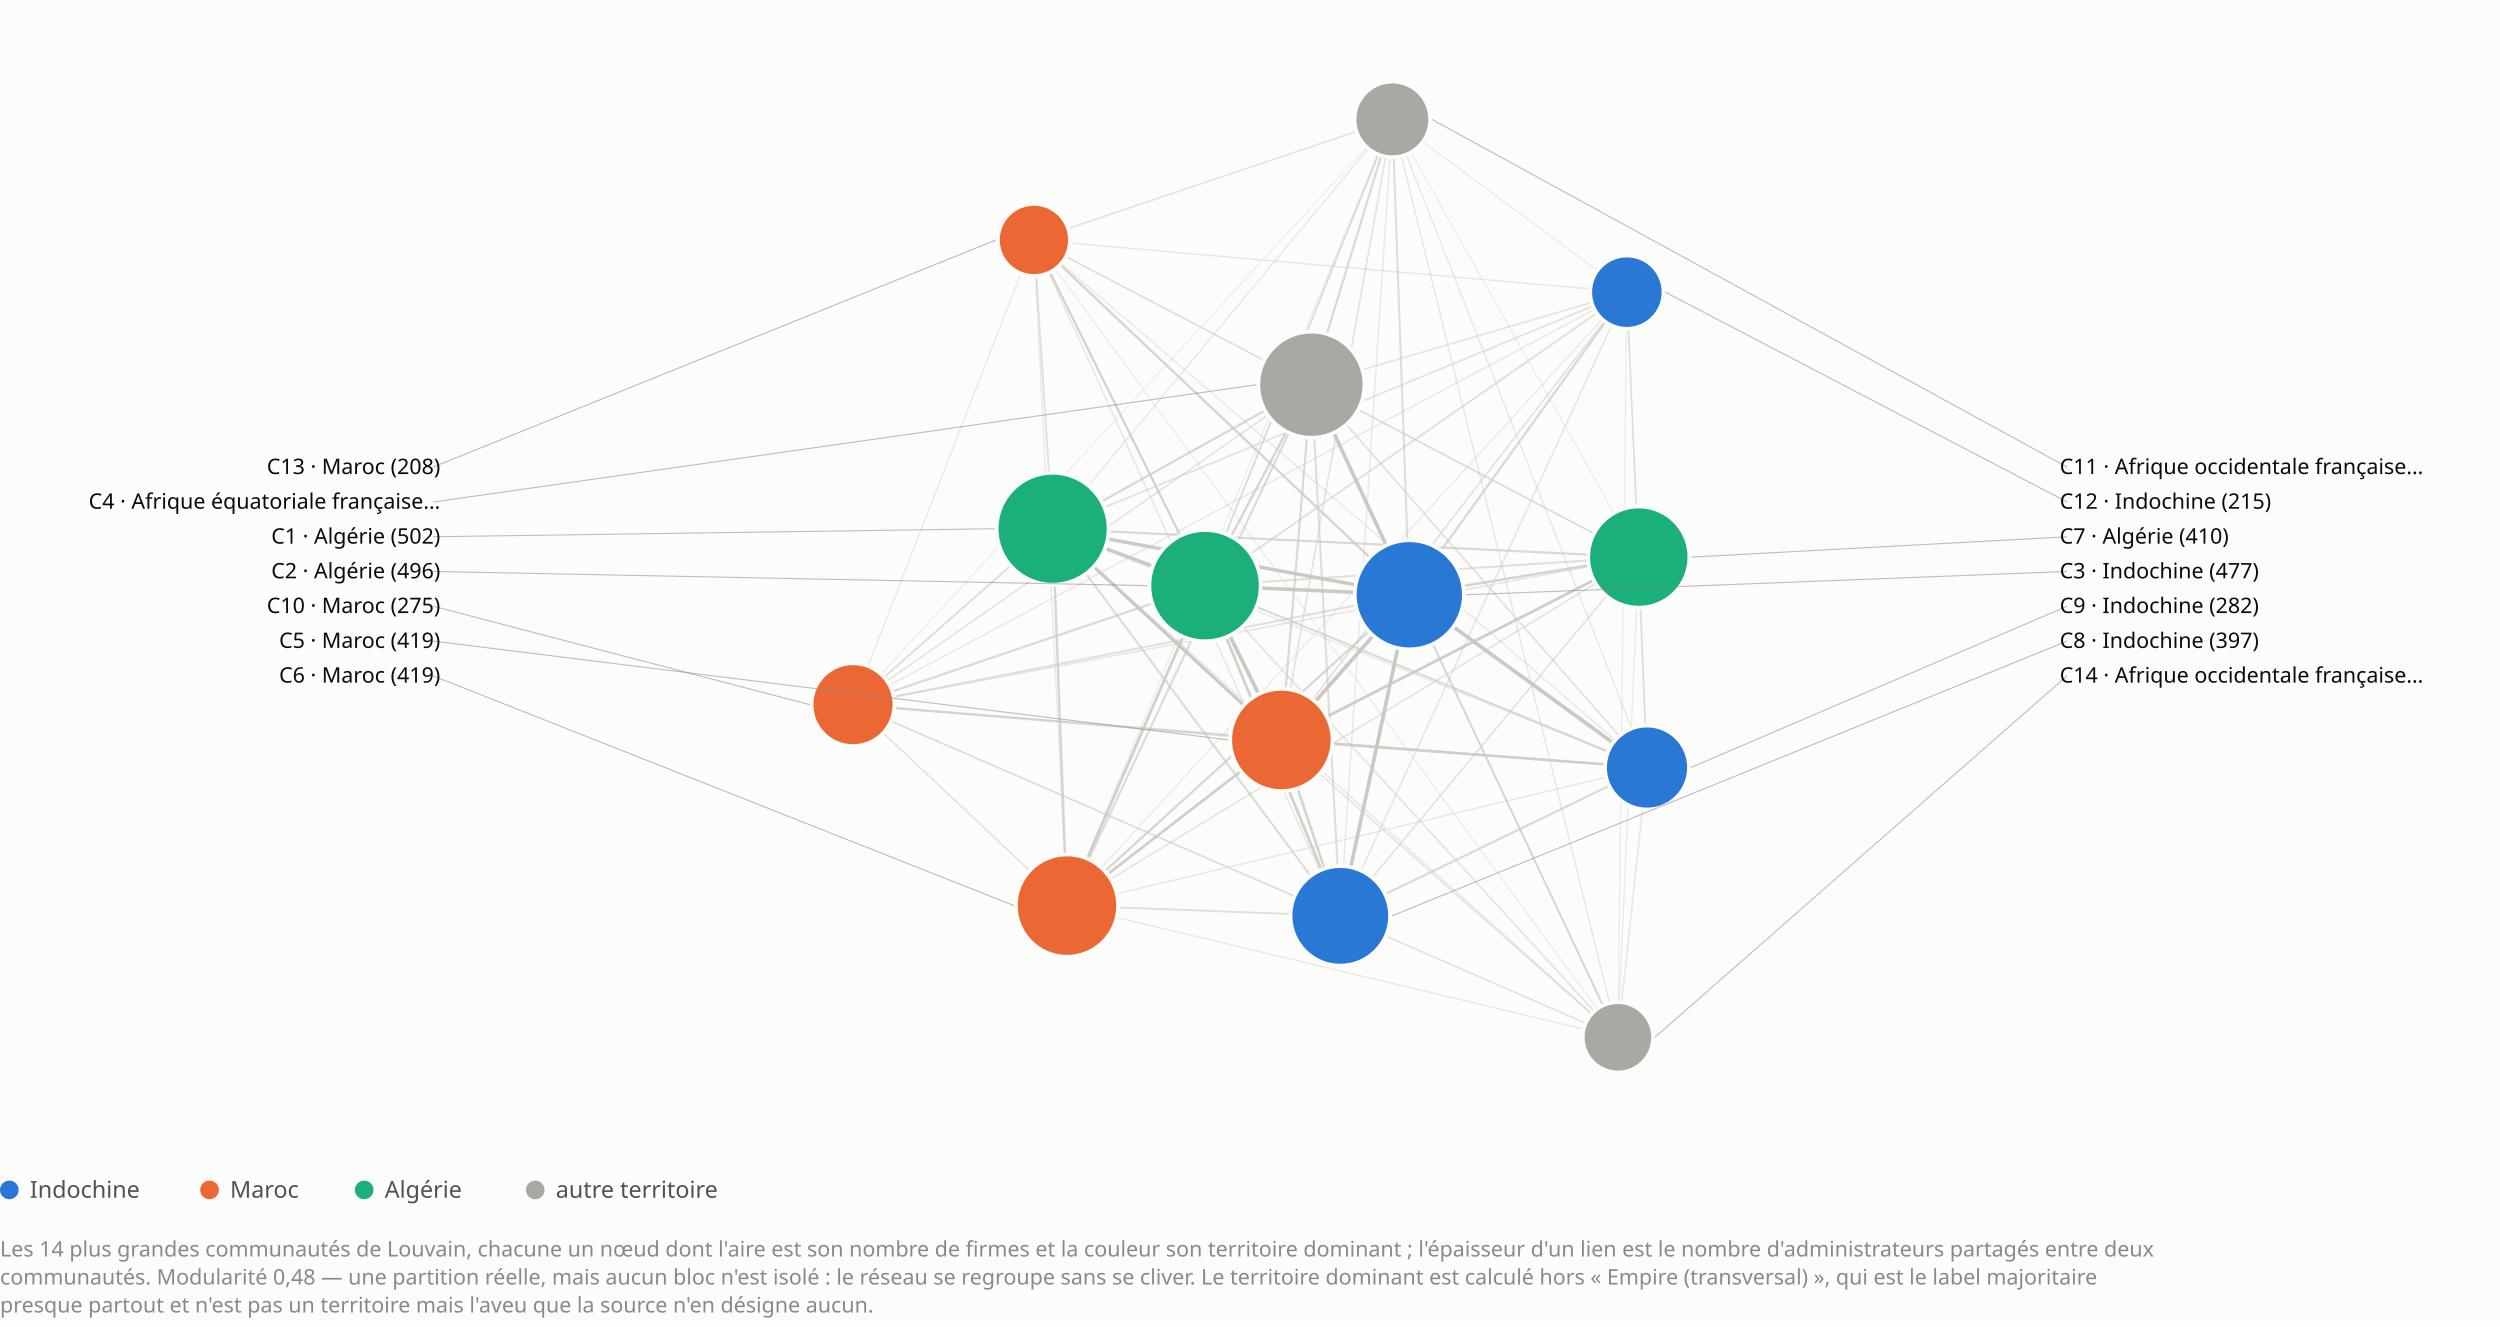
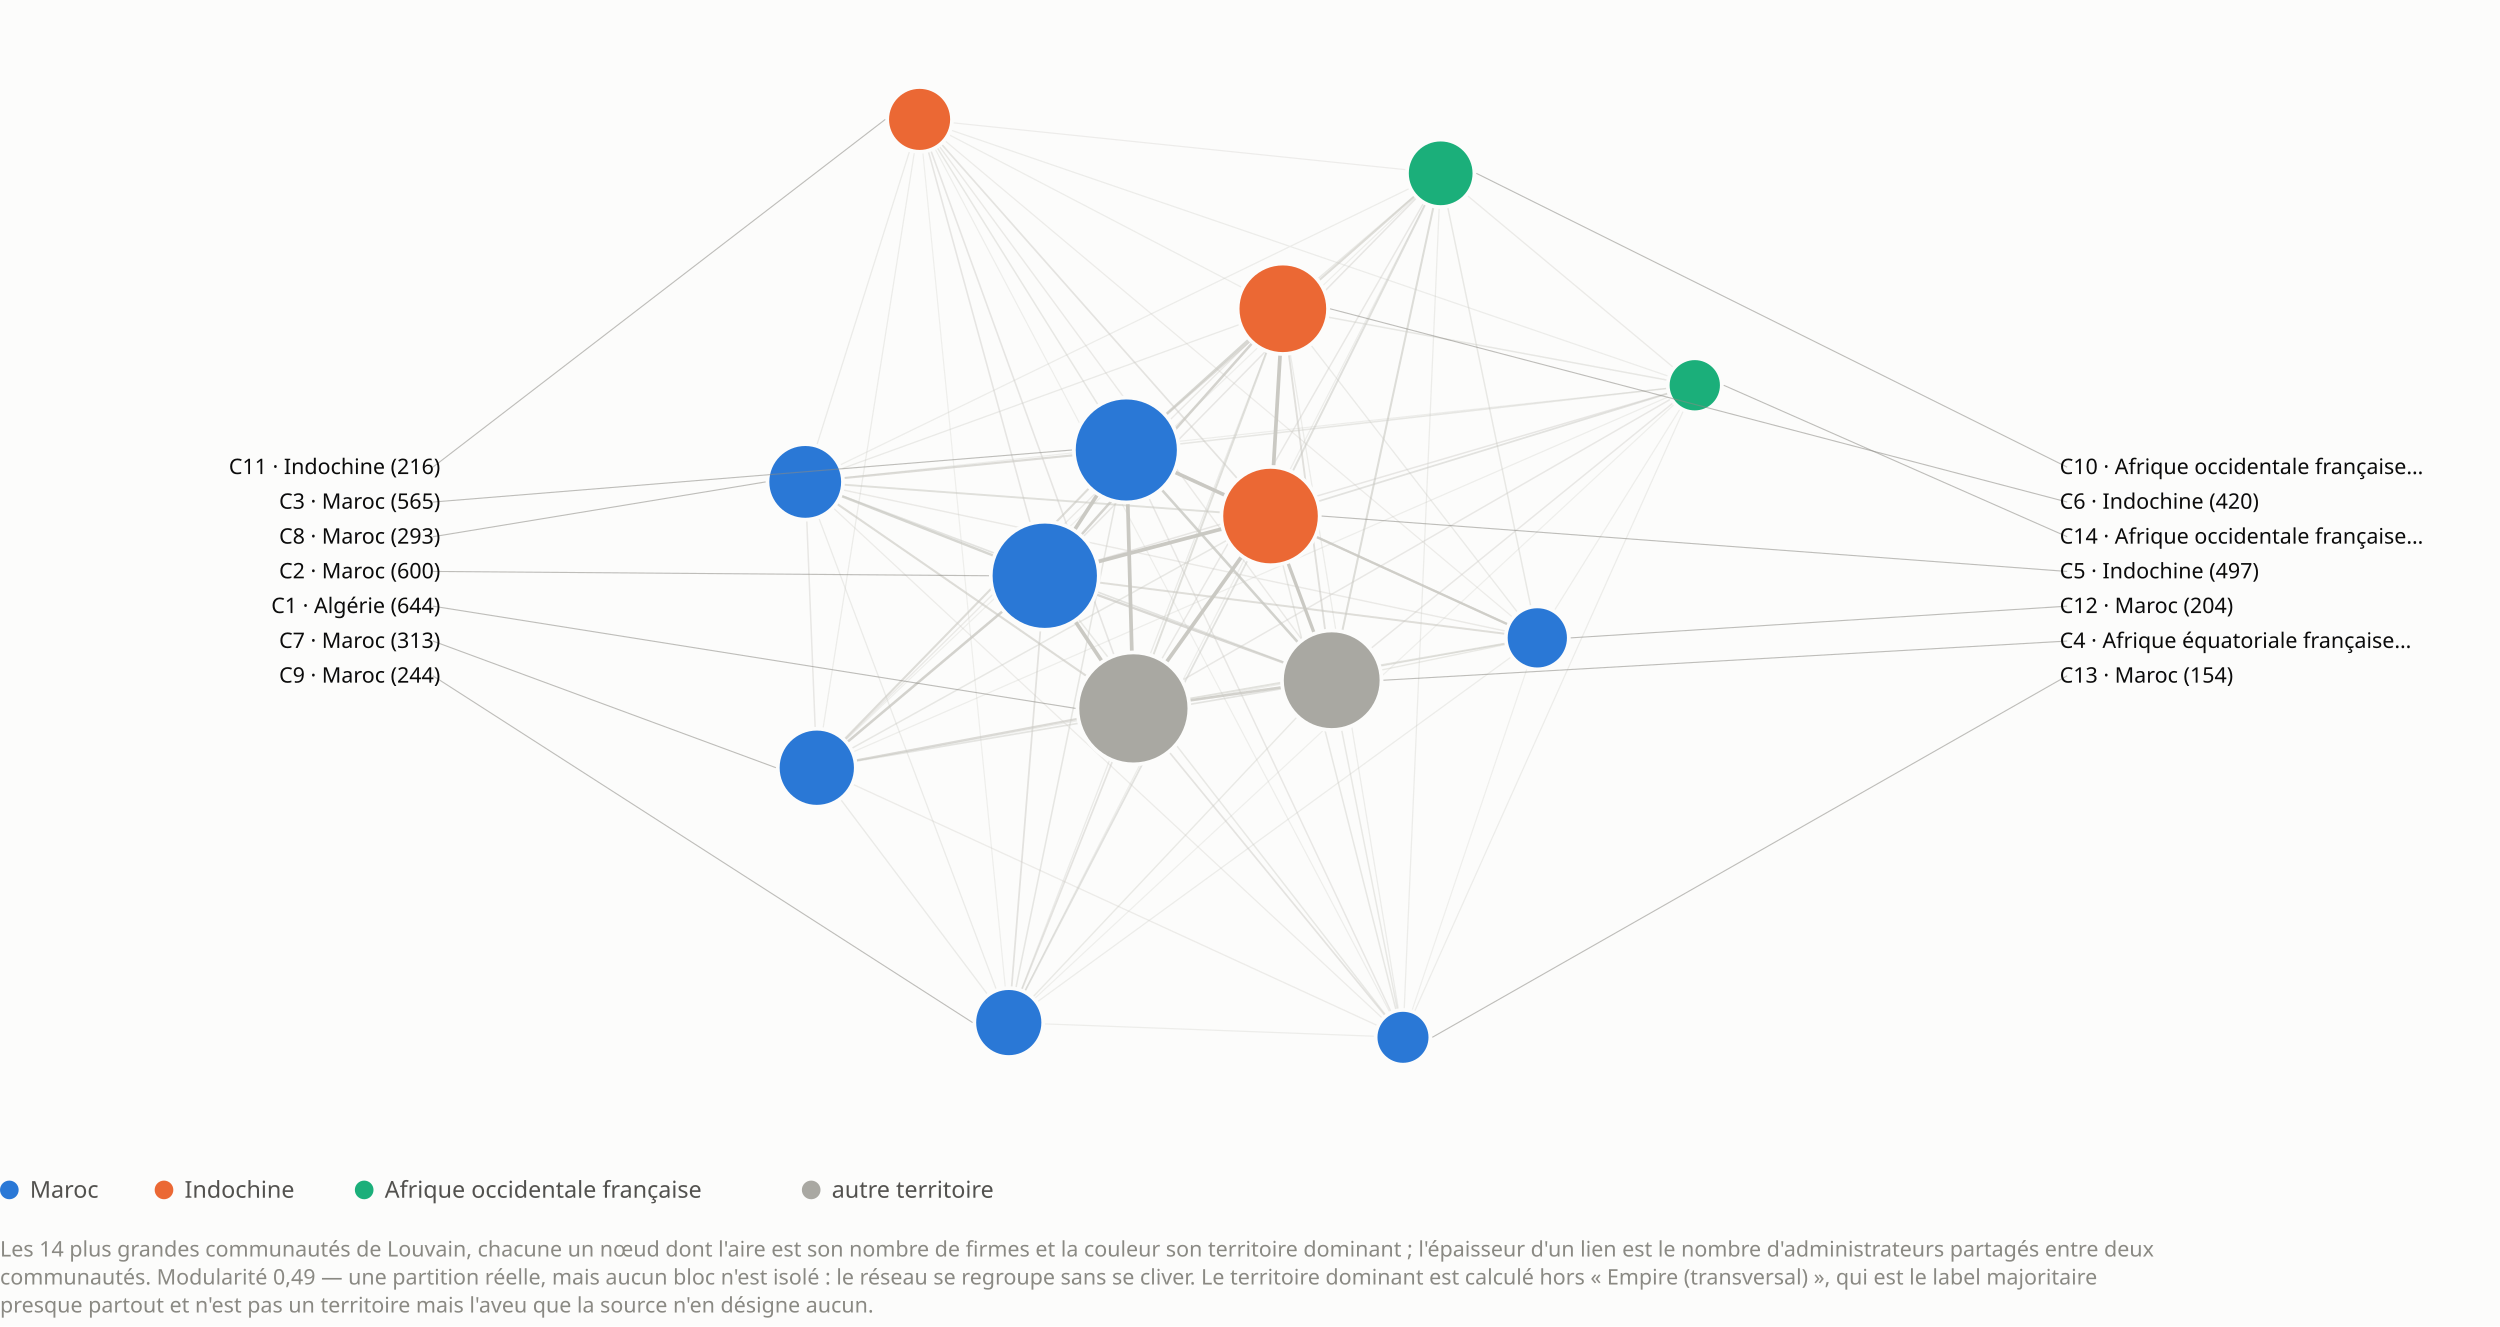
<svg xmlns="http://www.w3.org/2000/svg" viewBox="0 0 1340 711" width="1340" height="711" role="img" aria-label="Ossature entre communautés">
  <rect width="1340" height="711" fill="#fcfcfb" />
  <g stroke="#c9c8c2" fill="none">
-     <path d="M564.2 283.4L645.9 313.9" stroke-width="1.84" stroke-opacity="0.992" />
-     <path d="M564.2 283.4L755.4 318.8" stroke-width="1.85" stroke-opacity="0.992" />
-     <path d="M564.2 283.4L702.9 206.2" stroke-width="1.23" stroke-opacity="0.687" />
-     <path d="M564.2 283.4L686.8 396.6" stroke-width="1.71" stroke-opacity="0.992" />
-     <path d="M564.2 283.4L571.9 485.4" stroke-width="1.29" stroke-opacity="0.732" />
-     <path d="M564.2 283.4L878.4 298.6" stroke-width="1.21" stroke-opacity="0.673" />
-     <path d="M564.2 283.4L718.4 490.9" stroke-width="1.13" stroke-opacity="0.618" />
-     <path d="M564.2 283.4L882.8 411.4" stroke-width="0.77" stroke-opacity="0.371" />
-     <path d="M564.2 283.4L457.2 377.7" stroke-width="1.06" stroke-opacity="0.574" />
-     <path d="M564.2 283.4L746.3 64.0" stroke-width="0.80" stroke-opacity="0.391" />
-     <path d="M564.2 283.4L872.0 156.6" stroke-width="0.97" stroke-opacity="0.511" />
-     <path d="M564.2 283.4L554.2 128.6" stroke-width="1.01" stroke-opacity="0.536" />
-     <path d="M564.2 283.4L867.2 556.0M571.9 485.4L882.8 411.4" stroke-width="0.81" stroke-opacity="0.402" />
-     <path d="M645.9 313.9L755.4 318.8" stroke-width="1.91" stroke-opacity="0.992" />
-     <path d="M645.9 313.9L702.9 206.2" stroke-width="1.30" stroke-opacity="0.736" />
-     <path d="M645.9 313.9L686.8 396.6M755.4 318.8L686.8 396.6M755.4 318.8L882.8 411.4" stroke-width="2.00" stroke-opacity="0.992" />
-     <path d="M645.9 313.9L571.9 485.4M686.8 396.6L571.9 485.4" stroke-width="1.48" stroke-opacity="0.861" />
-     <path d="M645.9 313.9L878.4 298.6" stroke-width="1.06" stroke-opacity="0.573" />
-     <path d="M645.9 313.9L718.4 490.9" stroke-width="1.47" stroke-opacity="0.851" />
-     <path d="M645.9 313.9L882.8 411.4" stroke-width="1.17" stroke-opacity="0.645" />
-     <path d="M645.9 313.9L457.2 377.7M702.9 206.2L686.8 396.6" stroke-width="1.19" stroke-opacity="0.662" />
-     <path d="M645.9 313.9L746.3 64.0" stroke-width="1.10" stroke-opacity="0.597" />
-     <path d="M645.9 313.9L872.0 156.6M755.4 318.8L867.2 556.0" stroke-width="1.03" stroke-opacity="0.553" />
-     <path d="M645.9 313.9L554.2 128.6" stroke-width="1.16" stroke-opacity="0.640" />
-     <path d="M645.9 313.9L867.2 556.0" stroke-width="0.91" stroke-opacity="0.467" />
-     <path d="M755.4 318.8L702.9 206.2" stroke-width="1.97" stroke-opacity="0.992" />
-     <path d="M755.4 318.8L571.9 485.4" stroke-width="1.24" stroke-opacity="0.696" />
-     <path d="M755.4 318.8L878.4 298.6" stroke-width="1.35" stroke-opacity="0.768" />
-     <path d="M755.4 318.8L718.4 490.9" stroke-width="1.95" stroke-opacity="0.992" />
-     <path d="M755.4 318.8L457.2 377.7" stroke-width="1.04" stroke-opacity="0.560" />
-     <path d="M755.4 318.8L746.3 64.0" stroke-width="1.09" stroke-opacity="0.590" />
-     <path d="M755.4 318.8L872.0 156.6" stroke-width="1.24" stroke-opacity="0.695" />
-     <path d="M755.4 318.8L554.2 128.6" stroke-width="1.30" stroke-opacity="0.738" />
-     <path d="M702.9 206.2L571.9 485.4" stroke-width="1.17" stroke-opacity="0.648" />
-     <path d="M702.9 206.2L878.4 298.6" stroke-width="0.90" stroke-opacity="0.462" />
-     <path d="M702.9 206.2L718.4 490.9" stroke-width="1.10" stroke-opacity="0.601" />
-     <path d="M702.9 206.2L882.8 411.4" stroke-width="0.97" stroke-opacity="0.507" />
-     <path d="M702.9 206.2L457.2 377.7M686.8 396.6L746.3 64.0" stroke-width="0.91" stroke-opacity="0.471" />
-     <path d="M702.9 206.2L746.3 64.0" stroke-width="1.19" stroke-opacity="0.663" />
-     <path d="M702.9 206.2L872.0 156.6" stroke-width="0.90" stroke-opacity="0.459" />
-     <path d="M702.9 206.2L554.2 128.6" stroke-width="0.81" stroke-opacity="0.398" />
-     <path d="M702.9 206.2L867.2 556.0" stroke-width="0.88" stroke-opacity="0.446" />
-     <path d="M686.8 396.6L878.4 298.6" stroke-width="1.51" stroke-opacity="0.879" />
-     <path d="M686.8 396.6L718.4 490.9" stroke-width="1.36" stroke-opacity="0.774" />
-     <path d="M686.8 396.6L882.8 411.4" stroke-width="1.45" stroke-opacity="0.836" />
-     <path d="M686.8 396.6L457.2 377.7" stroke-width="1.25" stroke-opacity="0.702" />
-     <path d="M686.8 396.6L872.0 156.6" stroke-width="0.95" stroke-opacity="0.499" />
-     <path d="M686.8 396.6L554.2 128.6" stroke-width="1.01" stroke-opacity="0.535" />
-     <path d="M686.8 396.6L867.2 556.0" stroke-width="0.89" stroke-opacity="0.457" />
-     <path d="M571.9 485.4L878.4 298.6" stroke-width="0.91" stroke-opacity="0.470" />
-     <path d="M571.9 485.4L718.4 490.9" stroke-width="1.02" stroke-opacity="0.545" />
-     <path d="M571.9 485.4L457.2 377.7" stroke-width="0.90" stroke-opacity="0.465" />
-     <path d="M571.9 485.4L746.3 64.0" stroke-width="0.69" stroke-opacity="0.319" />
-     <path d="M571.9 485.4L872.0 156.6" stroke-width="0.77" stroke-opacity="0.370" />
-     <path d="M571.9 485.4L554.2 128.6M878.4 298.6L554.2 128.6" stroke-width="0.75" stroke-opacity="0.360" />
-     <path d="M571.9 485.4L867.2 556.0M878.4 298.6L872.0 156.6" stroke-width="0.77" stroke-opacity="0.372" />
-     <path d="M878.4 298.6L718.4 490.9" stroke-width="0.92" stroke-opacity="0.473" />
-     <path d="M878.4 298.6L882.8 411.4" stroke-width="0.81" stroke-opacity="0.401" />
-     <path d="M878.4 298.6L457.2 377.7" stroke-width="0.86" stroke-opacity="0.432" />
-     <path d="M878.4 298.6L746.3 64.0" stroke-width="0.69" stroke-opacity="0.321" />
-     <path d="M878.4 298.6L867.2 556.0" stroke-width="0.74" stroke-opacity="0.354" />
-     <path d="M718.4 490.9L882.8 411.4" stroke-width="1.20" stroke-opacity="0.664" />
-     <path d="M718.4 490.9L457.2 377.7" stroke-width="0.92" stroke-opacity="0.472" />
-     <path d="M718.4 490.9L746.3 64.0M882.8 411.4L554.2 128.6" stroke-width="0.80" stroke-opacity="0.394" />
-     <path d="M718.4 490.9L872.0 156.6" stroke-width="0.85" stroke-opacity="0.430" />
-     <path d="M718.4 490.9L554.2 128.6" stroke-width="0.84" stroke-opacity="0.420" />
-     <path d="M718.4 490.9L867.2 556.0" stroke-width="0.78" stroke-opacity="0.378" />
-     <path d="M882.8 411.4L457.2 377.7" stroke-width="0.73" stroke-opacity="0.344" />
-     <path d="M882.8 411.4L746.3 64.0M872.0 156.6L554.2 128.6" stroke-width="0.80" stroke-opacity="0.393" />
-     <path d="M882.8 411.4L872.0 156.6M457.2 377.7L872.0 156.6M746.3 64.0L867.2 556.0" stroke-width="0.80" stroke-opacity="0.392" />
-     <path d="M882.8 411.4L867.2 556.0" stroke-width="0.84" stroke-opacity="0.422" />
-     <path d="M457.2 377.7L746.3 64.0" stroke-width="0.65" stroke-opacity="0.292" />
-     <path d="M457.2 377.7L554.2 128.6" stroke-width="0.77" stroke-opacity="0.373" />
-     <path d="M457.2 377.7L867.2 556.0" stroke-width="0.67" stroke-opacity="0.307" />
-     <path d="M746.3 64.0L872.0 156.6" stroke-width="0.73" stroke-opacity="0.343" />
-     <path d="M746.3 64.0L554.2 128.6" stroke-width="0.96" stroke-opacity="0.501" />
-     <path d="M872.0 156.6L867.2 556.0" stroke-width="0.70" stroke-opacity="0.322" />
-     <path d="M554.2 128.6L867.2 556.0" stroke-width="0.70" stroke-opacity="0.323" />
+     <path d="M607.5 379.7L560.0 308.6M607.5 379.7L603.7 241.2M607.5 379.7L681.0 276.6M560.0 308.6L603.7 241.2M560.0 308.6L681.0 276.6M681.0 276.6L687.6 165.5" stroke-width="2.00" stroke-opacity="0.992" />
+     <path d="M607.5 379.7L713.8 364.6" stroke-width="1.40" stroke-opacity="0.803" />
+     <path d="M607.5 379.7L687.6 165.5" stroke-width="1.03" stroke-opacity="0.549" />
+     <path d="M607.5 379.7L437.8 411.5" stroke-width="1.18" stroke-opacity="0.651" />
+     <path d="M607.5 379.7L431.6 258.3" stroke-width="1.12" stroke-opacity="0.610" />
+     <path d="M607.5 379.7L540.7 548.1M607.5 379.7L752.0 556.0" stroke-width="0.91" stroke-opacity="0.472" />
+     <path d="M607.5 379.7L772.2 92.9" stroke-width="0.79" stroke-opacity="0.388" />
+     <path d="M607.5 379.7L492.9 64.0" stroke-width="0.86" stroke-opacity="0.433" />
+     <path d="M607.5 379.7L824.0 341.9" stroke-width="0.97" stroke-opacity="0.513" />
+     <path d="M607.5 379.7L908.4 206.5M713.8 364.6L908.4 206.5" stroke-width="0.80" stroke-opacity="0.393" />
+     <path d="M560.0 308.6L713.8 364.6" stroke-width="1.25" stroke-opacity="0.699" />
+     <path d="M560.0 308.6L687.6 165.5" stroke-width="1.36" stroke-opacity="0.780" />
+     <path d="M560.0 308.6L437.8 411.5" stroke-width="1.38" stroke-opacity="0.790" />
+     <path d="M560.0 308.6L431.6 258.3" stroke-width="1.30" stroke-opacity="0.738" />
+     <path d="M560.0 308.6L540.7 548.1" stroke-width="0.94" stroke-opacity="0.492" />
+     <path d="M560.0 308.6L772.2 92.9" stroke-width="0.81" stroke-opacity="0.403" />
+     <path d="M560.0 308.6L492.9 64.0" stroke-width="0.85" stroke-opacity="0.428" />
+     <path d="M560.0 308.6L824.0 341.9" stroke-width="1.06" stroke-opacity="0.575" />
+     <path d="M560.0 308.6L752.0 556.0M772.2 92.9L824.0 341.9" stroke-width="0.80" stroke-opacity="0.390" />
+     <path d="M560.0 308.6L908.4 206.5" stroke-width="0.82" stroke-opacity="0.408" />
+     <path d="M603.7 241.2L713.8 364.6" stroke-width="1.40" stroke-opacity="0.807" />
+     <path d="M603.7 241.2L681.0 276.6" stroke-width="1.96" stroke-opacity="0.992" />
+     <path d="M603.7 241.2L687.6 165.5" stroke-width="1.27" stroke-opacity="0.718" />
+     <path d="M603.7 241.2L437.8 411.5" stroke-width="1.12" stroke-opacity="0.616" />
+     <path d="M603.7 241.2L431.6 258.3" stroke-width="1.15" stroke-opacity="0.635" />
+     <path d="M603.7 241.2L540.7 548.1" stroke-width="0.84" stroke-opacity="0.419" />
+     <path d="M603.7 241.2L772.2 92.9" stroke-width="1.10" stroke-opacity="0.600" />
+     <path d="M603.7 241.2L492.9 64.0M687.6 165.5L908.4 206.5" stroke-width="0.81" stroke-opacity="0.399" />
+     <path d="M603.7 241.2L824.0 341.9" stroke-width="1.26" stroke-opacity="0.706" />
+     <path d="M603.7 241.2L752.0 556.0" stroke-width="0.80" stroke-opacity="0.392" />
+     <path d="M603.7 241.2L908.4 206.5M681.0 276.6L437.8 411.5" stroke-width="0.82" stroke-opacity="0.409" />
+     <path d="M713.8 364.6L681.0 276.6" stroke-width="1.78" stroke-opacity="0.992" />
+     <path d="M713.8 364.6L687.6 165.5" stroke-width="1.00" stroke-opacity="0.532" />
+     <path d="M713.8 364.6L437.8 411.5" stroke-width="0.89" stroke-opacity="0.454" />
+     <path d="M713.8 364.6L431.6 258.3" stroke-width="0.90" stroke-opacity="0.465" />
+     <path d="M713.8 364.6L540.7 548.1M687.6 165.5L772.2 92.9" stroke-width="0.76" stroke-opacity="0.364" />
+     <path d="M713.8 364.6L772.2 92.9" stroke-width="1.09" stroke-opacity="0.594" />
+     <path d="M713.8 364.6L492.9 64.0M431.6 258.3L824.0 341.9" stroke-width="0.76" stroke-opacity="0.363" />
+     <path d="M713.8 364.6L824.0 341.9" stroke-width="0.77" stroke-opacity="0.374" />
+     <path d="M713.8 364.6L752.0 556.0" stroke-width="0.80" stroke-opacity="0.394" />
+     <path d="M681.0 276.6L431.6 258.3" stroke-width="1.03" stroke-opacity="0.548" />
+     <path d="M681.0 276.6L540.7 548.1M681.0 276.6L908.4 206.5" stroke-width="0.94" stroke-opacity="0.489" />
+     <path d="M681.0 276.6L772.2 92.9" stroke-width="1.02" stroke-opacity="0.545" />
+     <path d="M681.0 276.6L492.9 64.0" stroke-width="0.91" stroke-opacity="0.467" />
+     <path d="M681.0 276.6L824.0 341.9" stroke-width="1.13" stroke-opacity="0.620" />
+     <path d="M681.0 276.6L752.0 556.0" stroke-width="0.81" stroke-opacity="0.400" />
+     <path d="M687.6 165.5L437.8 411.5" stroke-width="0.74" stroke-opacity="0.353" />
+     <path d="M687.6 165.5L431.6 258.3" stroke-width="0.72" stroke-opacity="0.341" />
+     <path d="M687.6 165.5L540.7 548.1" stroke-width="0.71" stroke-opacity="0.330" />
+     <path d="M687.6 165.5L492.9 64.0" stroke-width="0.67" stroke-opacity="0.306" />
+     <path d="M687.6 165.5L824.0 341.9M437.8 411.5L540.7 548.1" stroke-width="0.73" stroke-opacity="0.346" />
+     <path d="M687.6 165.5L752.0 556.0" stroke-width="0.68" stroke-opacity="0.310" />
+     <path d="M437.8 411.5L431.6 258.3" stroke-width="0.81" stroke-opacity="0.397" />
+     <path d="M437.8 411.5L772.2 92.9M540.7 548.1L492.9 64.0" stroke-width="0.64" stroke-opacity="0.285" />
+     <path d="M437.8 411.5L492.9 64.0" stroke-width="0.67" stroke-opacity="0.307" />
+     <path d="M437.8 411.5L824.0 341.9M772.2 92.9L752.0 556.0" stroke-width="0.69" stroke-opacity="0.315" />
+     <path d="M437.8 411.5L752.0 556.0" stroke-width="0.71" stroke-opacity="0.328" />
+     <path d="M437.8 411.5L908.4 206.5M540.7 548.1L772.2 92.9" stroke-width="0.66" stroke-opacity="0.295" />
+     <path d="M431.6 258.3L540.7 548.1" stroke-width="0.70" stroke-opacity="0.322" />
+     <path d="M431.6 258.3L772.2 92.9M492.9 64.0L908.4 206.5" stroke-width="0.67" stroke-opacity="0.301" />
+     <path d="M431.6 258.3L492.9 64.0" stroke-width="0.70" stroke-opacity="0.321" />
+     <path d="M431.6 258.3L752.0 556.0" stroke-width="0.69" stroke-opacity="0.318" />
+     <path d="M431.6 258.3L908.4 206.5" stroke-width="0.64" stroke-opacity="0.286" />
+     <path d="M540.7 548.1L824.0 341.9" stroke-width="0.68" stroke-opacity="0.312" />
+     <path d="M540.7 548.1L752.0 556.0" stroke-width="0.66" stroke-opacity="0.294" />
+     <path d="M540.7 548.1L908.4 206.5" stroke-width="0.64" stroke-opacity="0.281" />
+     <path d="M772.2 92.9L492.9 64.0" stroke-width="0.65" stroke-opacity="0.293" />
+     <path d="M772.2 92.9L908.4 206.5" stroke-width="0.72" stroke-opacity="0.338" />
+     <path d="M492.9 64.0L824.0 341.9" stroke-width="0.68" stroke-opacity="0.313" />
+     <path d="M492.9 64.0L752.0 556.0" stroke-width="0.64" stroke-opacity="0.282" />
+     <path d="M824.0 341.9L752.0 556.0" stroke-width="0.63" stroke-opacity="0.276" />
+     <path d="M824.0 341.9L908.4 206.5" stroke-width="0.66" stroke-opacity="0.296" />
+     <path d="M752.0 556.0L908.4 206.5" stroke-width="0.66" stroke-opacity="0.297" />
  </g>
  <g>
-     <circle class="nd" data-id="C1" cx="564.2" cy="283.4" r="30.00" fill="#1baf7a" stroke="#fcfcfb" stroke-width="2" />
-     <circle class="nd" data-id="C2" cx="645.9" cy="313.9" r="29.82" fill="#1baf7a" stroke="#fcfcfb" stroke-width="2" />
-     <circle class="nd" data-id="C3" cx="755.4" cy="318.8" r="29.24" fill="#2a78d6" stroke="#fcfcfb" stroke-width="2" />
-     <circle class="nd" data-id="C4" cx="702.9" cy="206.2" r="28.44" fill="#a9a8a2" stroke="#fcfcfb" stroke-width="2" />
-     <circle class="nd" data-id="C5" cx="686.8" cy="396.6" r="27.41" fill="#eb6834" stroke="#fcfcfb" stroke-width="2" />
-     <circle class="nd" data-id="C6" cx="571.9" cy="485.4" r="27.41" fill="#eb6834" stroke="#fcfcfb" stroke-width="2" />
-     <circle class="nd" data-id="C7" cx="878.4" cy="298.6" r="27.11" fill="#1baf7a" stroke="#fcfcfb" stroke-width="2" />
-     <circle class="nd" data-id="C8" cx="718.4" cy="490.9" r="26.68" fill="#2a78d6" stroke="#fcfcfb" stroke-width="2" />
-     <circle class="nd" data-id="C9" cx="882.8" cy="411.4" r="22.49" fill="#2a78d6" stroke="#fcfcfb" stroke-width="2" />
-     <circle class="nd" data-id="C10" cx="457.2" cy="377.7" r="22.20" fill="#eb6834" stroke="#fcfcfb" stroke-width="2" />
-     <circle class="nd" data-id="C11" cx="746.3" cy="64.0" r="20.26" fill="#a9a8a2" stroke="#fcfcfb" stroke-width="2" />
-     <circle class="nd" data-id="C12" cx="872.0" cy="156.6" r="19.63" fill="#2a78d6" stroke="#fcfcfb" stroke-width="2" />
-     <circle class="nd" data-id="C13" cx="554.2" cy="128.6" r="19.31" fill="#eb6834" stroke="#fcfcfb" stroke-width="2" />
-     <circle class="nd" data-id="C14" cx="867.2" cy="556.0" r="18.84" fill="#a9a8a2" stroke="#fcfcfb" stroke-width="2" />
+     <circle class="nd" data-id="C1" cx="607.5" cy="379.7" r="30.00" fill="#a9a8a2" stroke="#fcfcfb" stroke-width="2" />
+     <circle class="nd" data-id="C2" cx="560.0" cy="308.6" r="28.96" fill="#2a78d6" stroke="#fcfcfb" stroke-width="2" />
+     <circle class="nd" data-id="C3" cx="603.7" cy="241.2" r="28.10" fill="#2a78d6" stroke="#fcfcfb" stroke-width="2" />
+     <circle class="nd" data-id="C4" cx="713.8" cy="364.6" r="26.67" fill="#a9a8a2" stroke="#fcfcfb" stroke-width="2" />
+     <circle class="nd" data-id="C5" cx="681.0" cy="276.6" r="26.35" fill="#eb6834" stroke="#fcfcfb" stroke-width="2" />
+     <circle class="nd" data-id="C6" cx="687.6" cy="165.5" r="24.23" fill="#eb6834" stroke="#fcfcfb" stroke-width="2" />
+     <circle class="nd" data-id="C7" cx="437.8" cy="411.5" r="20.91" fill="#2a78d6" stroke="#fcfcfb" stroke-width="2" />
+     <circle class="nd" data-id="C8" cx="431.6" cy="258.3" r="20.24" fill="#2a78d6" stroke="#fcfcfb" stroke-width="2" />
+     <circle class="nd" data-id="C9" cx="540.7" cy="548.1" r="18.47" fill="#2a78d6" stroke="#fcfcfb" stroke-width="2" />
+     <circle class="nd" data-id="C10" cx="772.2" cy="92.9" r="18.08" fill="#1baf7a" stroke="#fcfcfb" stroke-width="2" />
+     <circle class="nd" data-id="C11" cx="492.9" cy="64.0" r="17.37" fill="#eb6834" stroke="#fcfcfb" stroke-width="2" />
+     <circle class="nd" data-id="C12" cx="824.0" cy="341.9" r="16.88" fill="#2a78d6" stroke="#fcfcfb" stroke-width="2" />
+     <circle class="nd" data-id="C13" cx="752.0" cy="556.0" r="14.67" fill="#2a78d6" stroke="#fcfcfb" stroke-width="2" />
+     <circle class="nd" data-id="C14" cx="908.4" cy="206.5" r="14.48" fill="#1baf7a" stroke="#fcfcfb" stroke-width="2" />
  </g>
-   <line x1="232.0" y1="250.4" x2="533.9" y2="128.6" stroke="#8a8983" stroke-width="0.6" stroke-opacity="0.55" />
-   <line x1="232.0" y1="269.1" x2="673.5" y2="206.2" stroke="#8a8983" stroke-width="0.6" stroke-opacity="0.55" />
-   <line x1="232.0" y1="287.7" x2="533.2" y2="283.4" stroke="#8a8983" stroke-width="0.6" stroke-opacity="0.55" />
-   <line x1="232.0" y1="306.3" x2="615.1" y2="313.9" stroke="#8a8983" stroke-width="0.6" stroke-opacity="0.55" />
-   <line x1="232.0" y1="324.9" x2="434.0" y2="377.7" stroke="#8a8983" stroke-width="0.6" stroke-opacity="0.55" />
-   <line x1="232.0" y1="343.6" x2="658.4" y2="396.6" stroke="#8a8983" stroke-width="0.6" stroke-opacity="0.55" />
-   <line x1="232.0" y1="362.2" x2="543.5" y2="485.4" stroke="#8a8983" stroke-width="0.6" stroke-opacity="0.55" />
-   <line x1="1108.0" y1="250.4" x2="767.5" y2="64.0" stroke="#8a8983" stroke-width="0.6" stroke-opacity="0.55" />
-   <line x1="1108.0" y1="269.1" x2="892.6" y2="156.6" stroke="#8a8983" stroke-width="0.6" stroke-opacity="0.55" />
-   <line x1="1108.0" y1="287.7" x2="906.5" y2="298.6" stroke="#8a8983" stroke-width="0.6" stroke-opacity="0.55" />
-   <line x1="1108.0" y1="306.3" x2="785.7" y2="318.8" stroke="#8a8983" stroke-width="0.6" stroke-opacity="0.55" />
-   <line x1="1108.0" y1="324.9" x2="906.3" y2="411.4" stroke="#8a8983" stroke-width="0.6" stroke-opacity="0.55" />
-   <line x1="1108.0" y1="343.6" x2="746.1" y2="490.9" stroke="#8a8983" stroke-width="0.6" stroke-opacity="0.55" />
-   <line x1="1108.0" y1="362.2" x2="887.0" y2="556.0" stroke="#8a8983" stroke-width="0.6" stroke-opacity="0.55" />
+   <line x1="232.0" y1="250.4" x2="474.5" y2="64.0" stroke="#8a8983" stroke-width="0.6" stroke-opacity="0.55" />
+   <line x1="232.0" y1="269.1" x2="574.6" y2="241.2" stroke="#8a8983" stroke-width="0.6" stroke-opacity="0.55" />
+   <line x1="232.0" y1="287.7" x2="410.4" y2="258.3" stroke="#8a8983" stroke-width="0.6" stroke-opacity="0.55" />
+   <line x1="232.0" y1="306.3" x2="530.1" y2="308.6" stroke="#8a8983" stroke-width="0.6" stroke-opacity="0.55" />
+   <line x1="232.0" y1="324.9" x2="576.5" y2="379.7" stroke="#8a8983" stroke-width="0.6" stroke-opacity="0.55" />
+   <line x1="232.0" y1="343.6" x2="415.9" y2="411.5" stroke="#8a8983" stroke-width="0.6" stroke-opacity="0.55" />
+   <line x1="232.0" y1="362.2" x2="521.3" y2="548.1" stroke="#8a8983" stroke-width="0.6" stroke-opacity="0.55" />
+   <line x1="1108.0" y1="250.4" x2="791.3" y2="92.9" stroke="#8a8983" stroke-width="0.6" stroke-opacity="0.55" />
+   <line x1="1108.0" y1="269.1" x2="712.9" y2="165.5" stroke="#8a8983" stroke-width="0.6" stroke-opacity="0.55" />
+   <line x1="1108.0" y1="287.7" x2="923.9" y2="206.5" stroke="#8a8983" stroke-width="0.6" stroke-opacity="0.55" />
+   <line x1="1108.0" y1="306.3" x2="708.4" y2="276.6" stroke="#8a8983" stroke-width="0.6" stroke-opacity="0.55" />
+   <line x1="1108.0" y1="324.9" x2="841.9" y2="341.9" stroke="#8a8983" stroke-width="0.6" stroke-opacity="0.55" />
+   <line x1="1108.0" y1="343.6" x2="741.5" y2="364.6" stroke="#8a8983" stroke-width="0.6" stroke-opacity="0.55" />
+   <line x1="1108.0" y1="362.2" x2="767.7" y2="556.0" stroke="#8a8983" stroke-width="0.6" stroke-opacity="0.55" />
  <g font-size="11.5" font-family="ui-sans-serif,system-ui,sans-serif" fill="#0b0b0b">
-     <text x="236.0" y="254.1" text-anchor="end">C13 · Maroc (208)</text>
-     <text x="236.0" y="272.7" text-anchor="end">C4 · Afrique équatoriale française…</text>
-     <text x="236.0" y="291.4" text-anchor="end">C1 · Algérie (502)</text>
-     <text x="236.0" y="310.0" text-anchor="end">C2 · Algérie (496)</text>
-     <text x="236.0" y="328.6" text-anchor="end">C10 · Maroc (275)</text>
-     <text x="236.0" y="347.3" text-anchor="end">C5 · Maroc (419)</text>
-     <text x="236.0" y="365.9" text-anchor="end">C6 · Maroc (419)</text>
-     <text x="1104.0" y="254.1" text-anchor="start">C11 · Afrique occidentale française…</text>
-     <text x="1104.0" y="272.7" text-anchor="start">C12 · Indochine (215)</text>
-     <text x="1104.0" y="291.4" text-anchor="start">C7 · Algérie (410)</text>
-     <text x="1104.0" y="310.0" text-anchor="start">C3 · Indochine (477)</text>
-     <text x="1104.0" y="328.6" text-anchor="start">C9 · Indochine (282)</text>
-     <text x="1104.0" y="347.3" text-anchor="start">C8 · Indochine (397)</text>
-     <text x="1104.0" y="365.9" text-anchor="start">C14 · Afrique occidentale française…</text>
+     <text x="236.0" y="254.1" text-anchor="end">C11 · Indochine (216)</text>
+     <text x="236.0" y="272.7" text-anchor="end">C3 · Maroc (565)</text>
+     <text x="236.0" y="291.4" text-anchor="end">C8 · Maroc (293)</text>
+     <text x="236.0" y="310.0" text-anchor="end">C2 · Maroc (600)</text>
+     <text x="236.0" y="328.6" text-anchor="end">C1 · Algérie (644)</text>
+     <text x="236.0" y="347.3" text-anchor="end">C7 · Maroc (313)</text>
+     <text x="236.0" y="365.9" text-anchor="end">C9 · Maroc (244)</text>
+     <text x="1104.0" y="254.1" text-anchor="start">C10 · Afrique occidentale française…</text>
+     <text x="1104.0" y="272.7" text-anchor="start">C6 · Indochine (420)</text>
+     <text x="1104.0" y="291.4" text-anchor="start">C14 · Afrique occidentale française…</text>
+     <text x="1104.0" y="310.0" text-anchor="start">C5 · Indochine (497)</text>
+     <text x="1104.0" y="328.6" text-anchor="start">C12 · Maroc (204)</text>
+     <text x="1104.0" y="347.3" text-anchor="start">C4 · Afrique équatoriale française…</text>
+     <text x="1104.0" y="365.9" text-anchor="start">C13 · Maroc (154)</text>
  </g>
  <g font-size="12.5" font-family="ui-sans-serif,system-ui,sans-serif" fill="#52514e">
    <circle cx="5.0" cy="637.8" r="5" fill="#2a78d6" />
-     <text x="16.0" y="642.0">Indochine</text>
-     <circle cx="112.3" cy="637.8" r="5" fill="#eb6834" />
-     <text x="123.3" y="642.0">Maroc</text>
+     <text x="16.0" y="642.0">Maroc</text>
+     <circle cx="87.9" cy="637.8" r="5" fill="#eb6834" />
+     <text x="98.9" y="642.0">Indochine</text>
    <circle cx="195.2" cy="637.8" r="5" fill="#1baf7a" />
-     <text x="206.2" y="642.0">Algérie</text>
-     <circle cx="286.9" cy="637.8" r="5" fill="#a9a8a2" />
-     <text x="297.9" y="642.0">autre territoire</text>
+     <text x="206.2" y="642.0">Afrique occidentale française</text>
+     <circle cx="434.8" cy="637.8" r="5" fill="#a9a8a2" />
+     <text x="445.8" y="642.0">autre territoire</text>
  </g>
  <g font-size="11.5" font-family="ui-sans-serif,system-ui,sans-serif" fill="#8a8983">
    <text x="0" y="673.5">Les 14 plus grandes communautés de Louvain, chacune un nœud dont l'aire est son nombre de firmes et la couleur son territoire dominant ; l'épaisseur d'un lien est le nombre d'administrateurs partagés entre deux</text>
-     <text x="0" y="688.5">communautés. Modularité 0,48 — une partition réelle, mais aucun bloc n'est isolé : le réseau se regroupe sans se cliver. Le territoire dominant est calculé hors « Empire (transversal) », qui est le label majoritaire</text>
+     <text x="0" y="688.5">communautés. Modularité 0,49 — une partition réelle, mais aucun bloc n'est isolé : le réseau se regroupe sans se cliver. Le territoire dominant est calculé hors « Empire (transversal) », qui est le label majoritaire</text>
    <text x="0" y="703.5">presque partout et n'est pas un territoire mais l'aveu que la source n'en désigne aucun.</text>
  </g>
</svg>
